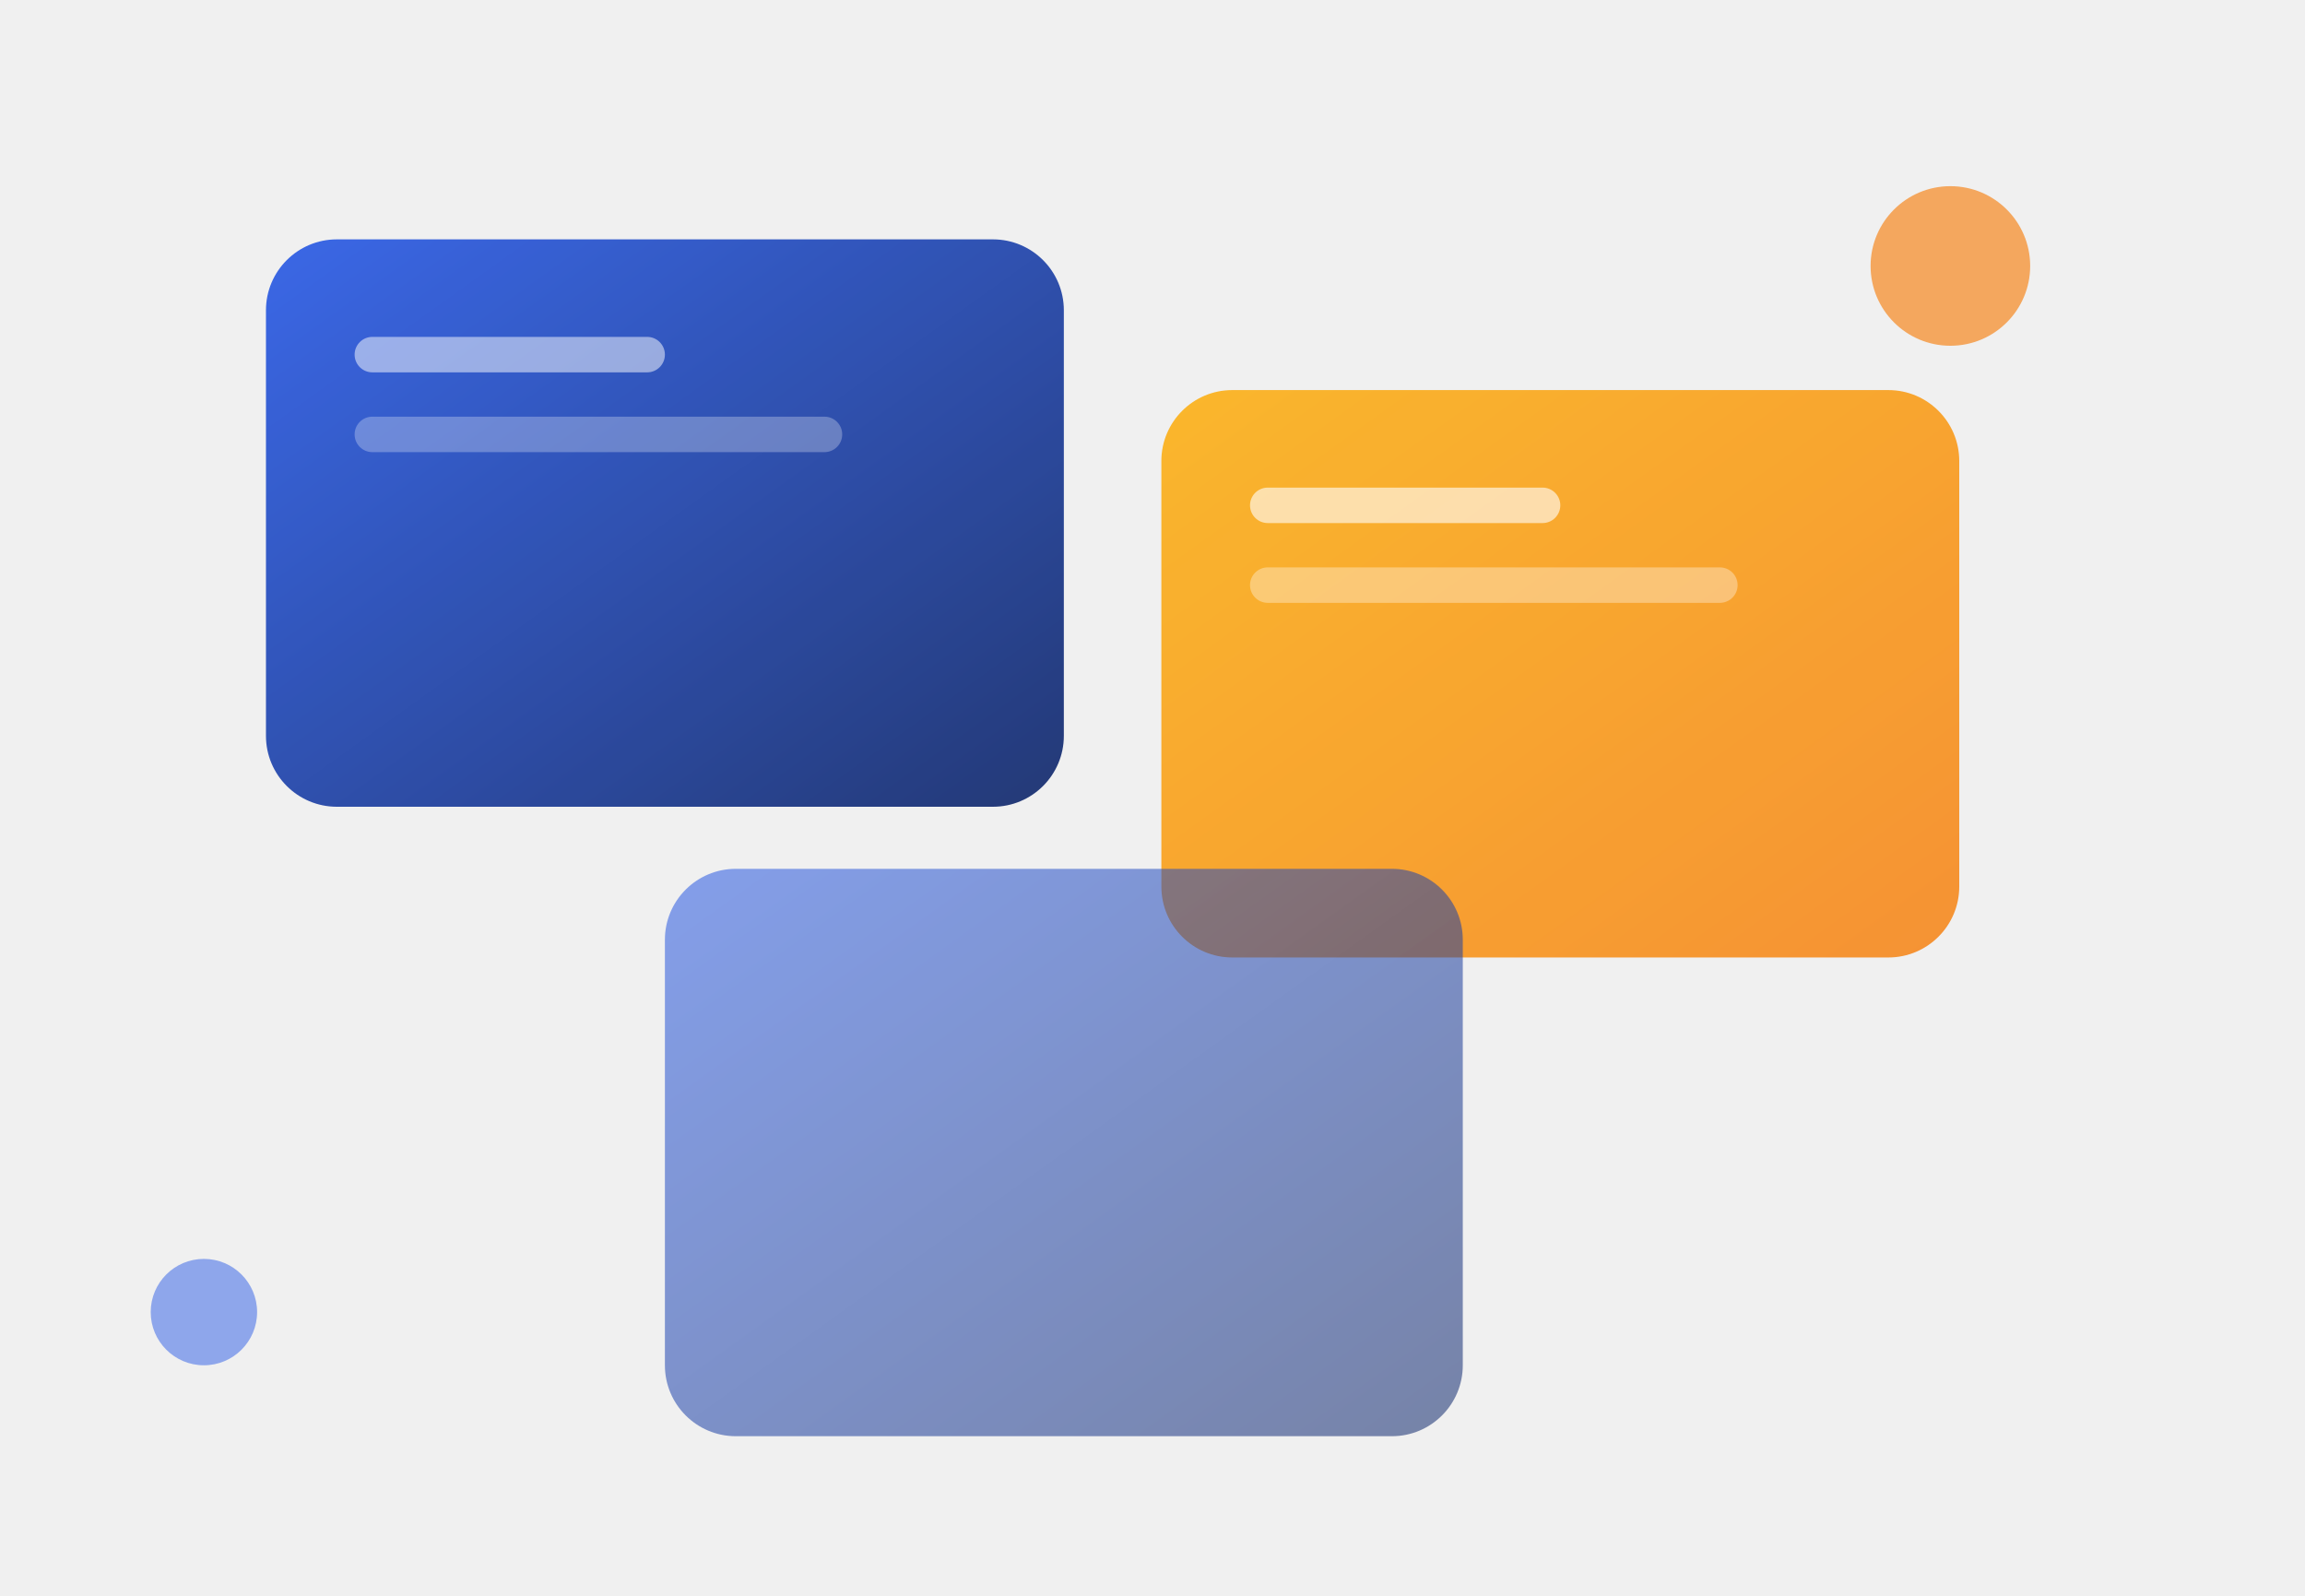
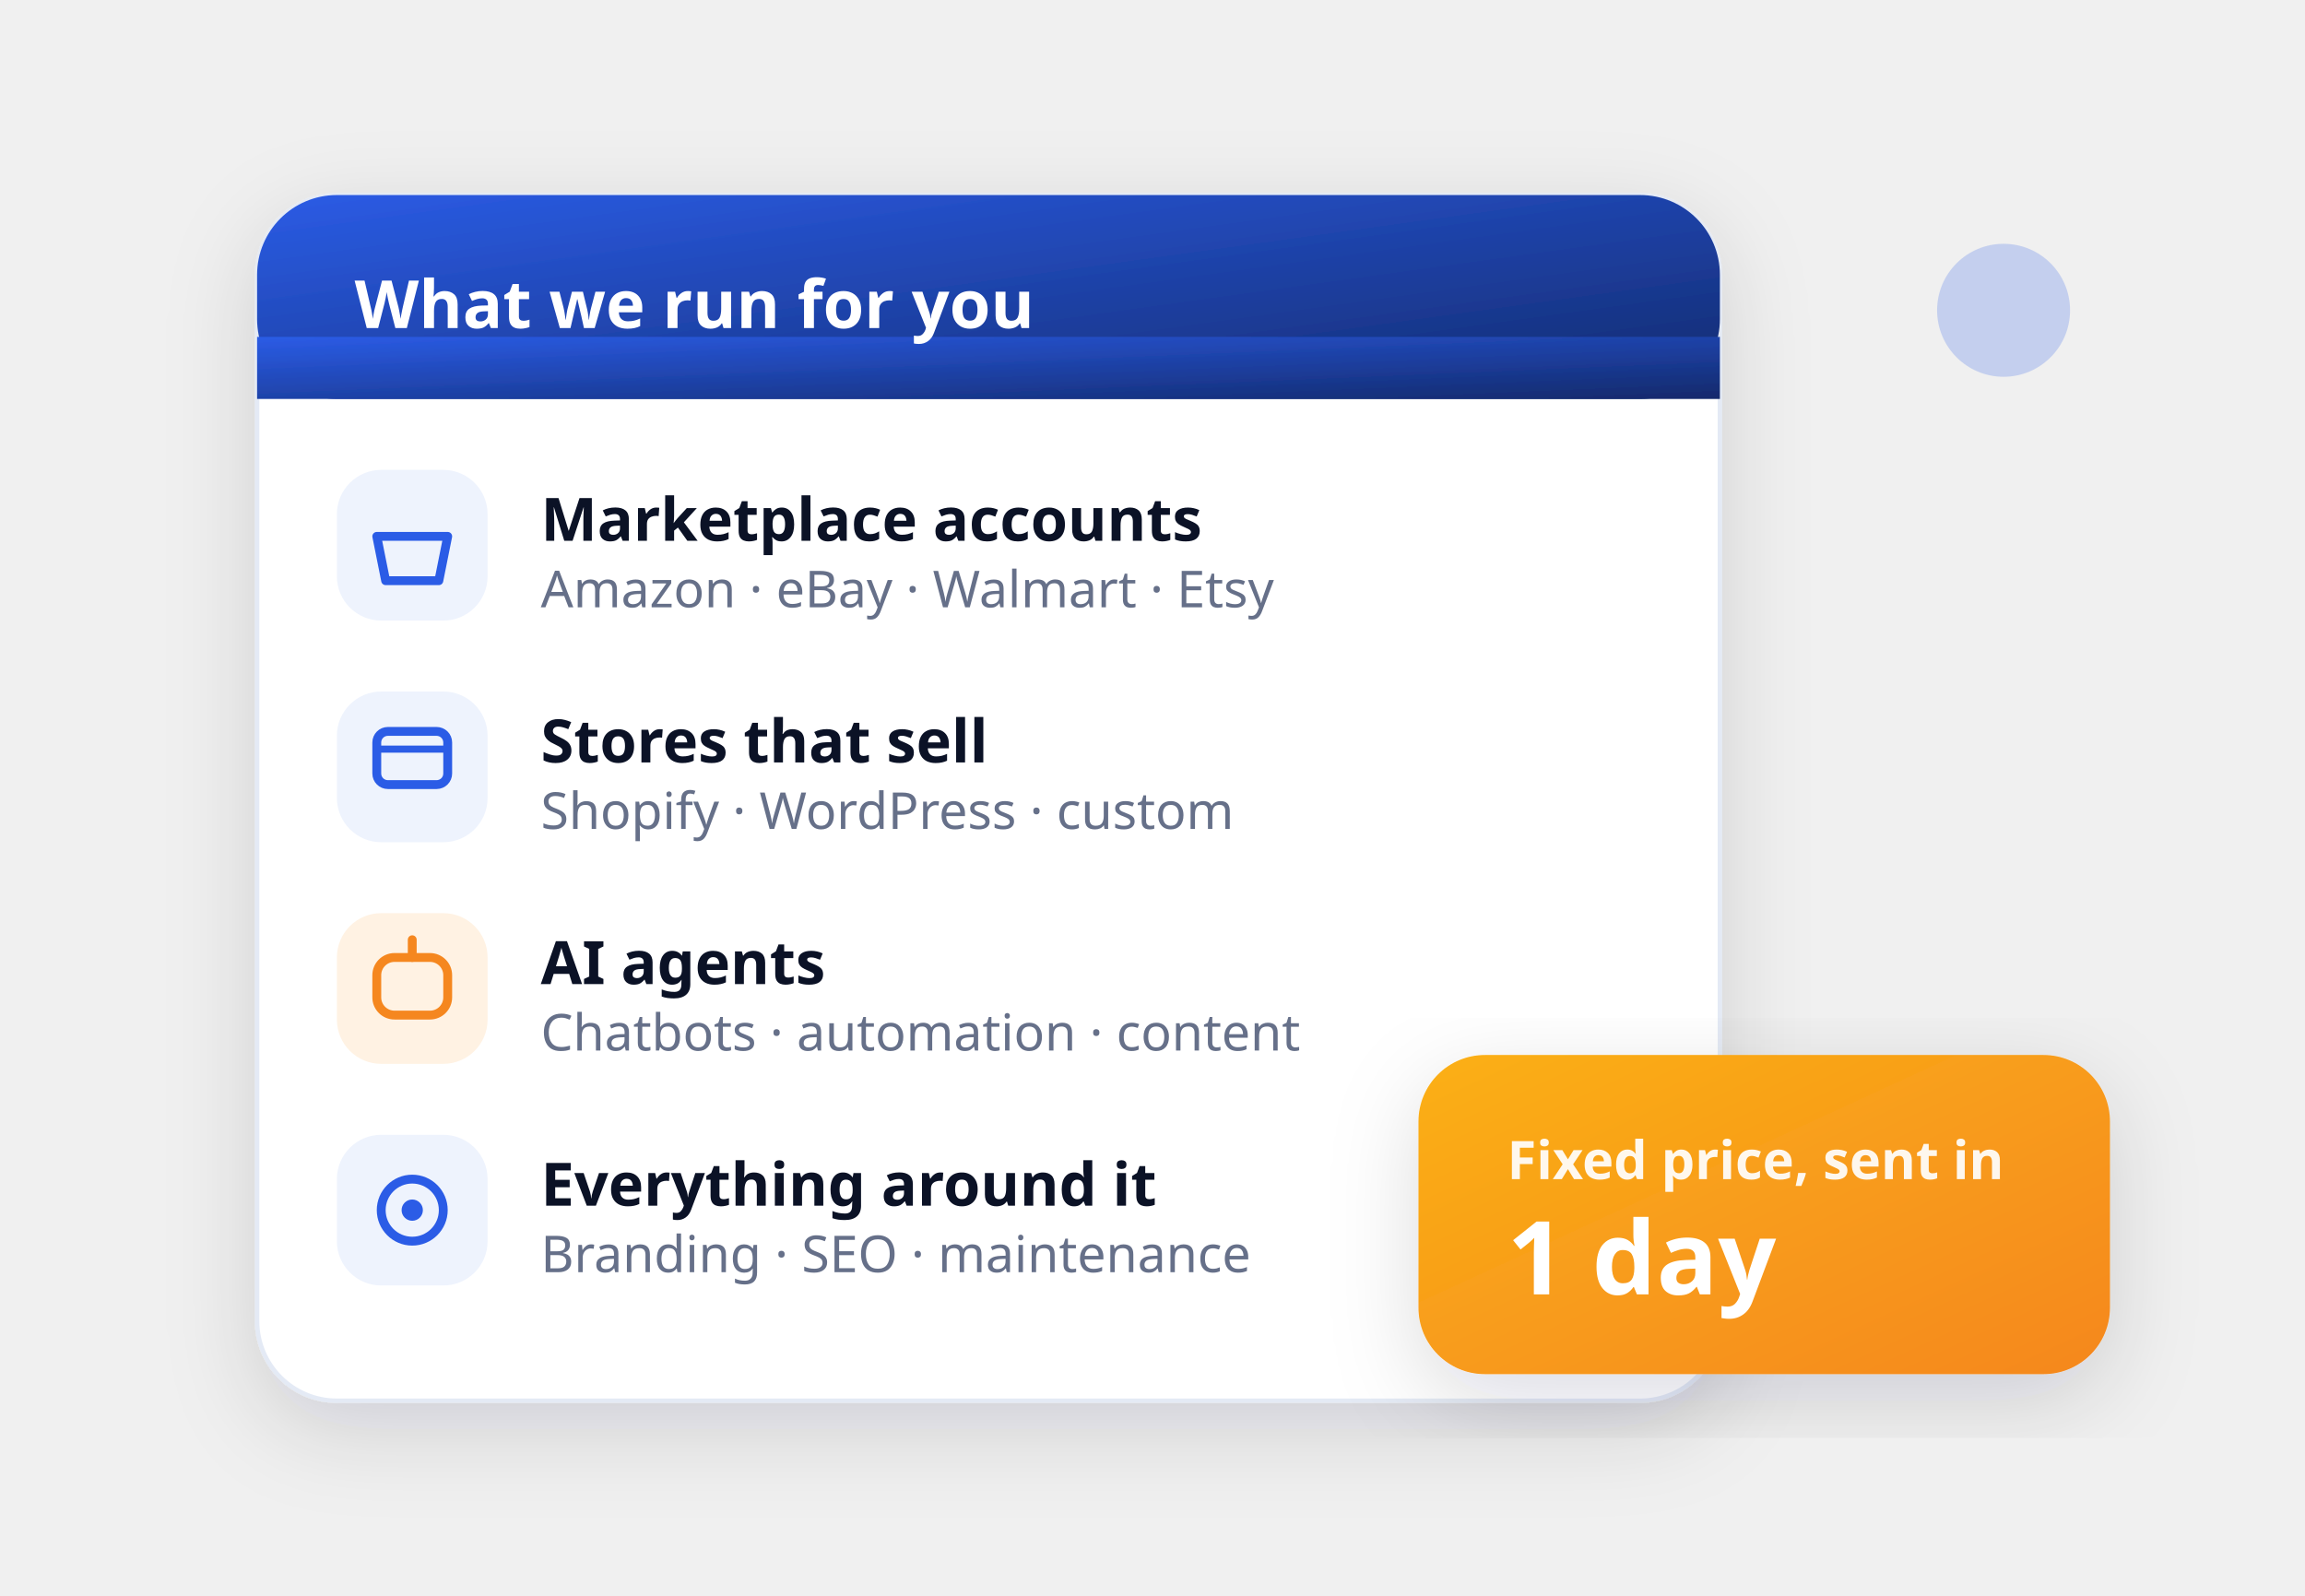
- <svg xmlns="http://www.w3.org/2000/svg" viewBox="0 0 520 360" width="520" height="360" fill="none">
+ <svg xmlns="http://www.w3.org/2000/svg" viewBox="0 0 520 360" width="520" height="360" fill="none" font-family="Plus Jakarta Sans, system-ui, sans-serif">
  <defs>
    <linearGradient id="a" x1="0" y1="0" x2="1" y2="1">
      <stop offset="0" stop-color="#2B5CE6" />
      <stop offset="1" stop-color="#12296B" />
    </linearGradient>
-     <linearGradient id="b" x1="0" y1="0" x2="1" y2="1">
+     <linearGradient id="o" x1="0" y1="0" x2="1" y2="1">
      <stop offset="0" stop-color="#FBB016" />
      <stop offset="1" stop-color="#F5871F" />
    </linearGradient>
+     <filter id="s" x="-20%" y="-20%" width="140%" height="140%">
+       <feDropShadow dx="0" dy="6" stdDeviation="10" flood-color="#0B1226" flood-opacity=".14" />
+     </filter>
  </defs>
-   <rect x="60" y="54" width="180" height="128" rx="16" fill="url(#a)" opacity=".92" />
-   <rect x="262" y="88" width="180" height="128" rx="16" fill="url(#b)" opacity=".9" />
-   <rect x="150" y="196" width="180" height="128" rx="16" fill="url(#a)" opacity=".55" />
-   <rect x="80" y="76" width="70" height="8" rx="4" fill="#fff" opacity=".5" />
-   <rect x="80" y="94" width="110" height="8" rx="4" fill="#fff" opacity=".28" />
-   <rect x="282" y="110" width="70" height="8" rx="4" fill="#fff" opacity=".6" />
-   <rect x="282" y="128" width="110" height="8" rx="4" fill="#fff" opacity=".34" />
-   <circle cx="440" cy="60" r="18" fill="#F5871F" opacity=".7" />
-   <circle cx="46" cy="296" r="12" fill="#2B5CE6" opacity=".5" />
+   <g filter="url(#s)">
+     <rect x="58" y="44" width="330" height="272" rx="18" fill="#fff" stroke="#E4EAF5" />
+     <rect x="58" y="44" width="330" height="46" rx="18" fill="url(#a)" />
+     <rect x="58" y="76" width="330" height="14" fill="url(#a)" />
+     <text x="80" y="74" fill="#fff" font-size="15" font-weight="700">What we run for you</text>
+   </g>
+   <g font-size="13.5" font-weight="600" fill="#0B1226">
+     <rect x="76" y="106" width="34" height="34" rx="10" fill="#EEF3FD" />
+     <path d="M85 121h16l-2 10H87l-2-10z" stroke="#2B5CE6" stroke-width="2" fill="none" stroke-linejoin="round" />
+     <text x="122" y="122">Marketplace accounts</text>
+     <text x="122" y="137" font-size="11.5" font-weight="500" fill="#667089">Amazon · eBay · Walmart · Etsy</text>
+     <rect x="76" y="156" width="34" height="34" rx="10" fill="#EEF3FD" />
+     <rect x="85" y="165" width="16" height="12" rx="2.5" stroke="#2B5CE6" stroke-width="2" fill="none" />
+     <path d="M85 169h16" stroke="#2B5CE6" stroke-width="1.6" />
+     <text x="122" y="172">Stores that sell</text>
+     <text x="122" y="187" font-size="11.5" font-weight="500" fill="#667089">Shopify · WordPress · custom</text>
+     <rect x="76" y="206" width="34" height="34" rx="10" fill="#FFF2E3" />
+     <rect x="85" y="216" width="16" height="13" rx="4" stroke="#F5871F" stroke-width="2" fill="none" />
+     <path d="M93 216v-4" stroke="#F5871F" stroke-width="2" stroke-linecap="round" />
+     <text x="122" y="222">AI agents</text>
+     <text x="122" y="237" font-size="11.5" font-weight="500" fill="#667089">Chatbots · automation · content</text>
+     <rect x="76" y="256" width="34" height="34" rx="10" fill="#EEF3FD" />
+     <circle cx="93" cy="273" r="7" stroke="#2B5CE6" stroke-width="2" fill="none" />
+     <circle cx="93" cy="273" r="2.4" fill="#2B5CE6" />
+     <text x="122" y="272">Everything around it</text>
+     <text x="122" y="287" font-size="11.5" font-weight="500" fill="#667089">Branding · SEO · maintenance</text>
+   </g>
+   <g filter="url(#s)">
+     <rect x="320" y="238" width="156" height="72" rx="15" fill="url(#o)" />
+     <text x="340" y="266" fill="#fff" font-size="12" font-weight="600" opacity=".92">Fixed price, sent in</text>
+     <text x="340" y="292" fill="#fff" font-size="23" font-weight="800">1 day</text>
+   </g>
+   <circle cx="452" cy="70" r="15" fill="#2B5CE6" opacity=".22" />
</svg>
